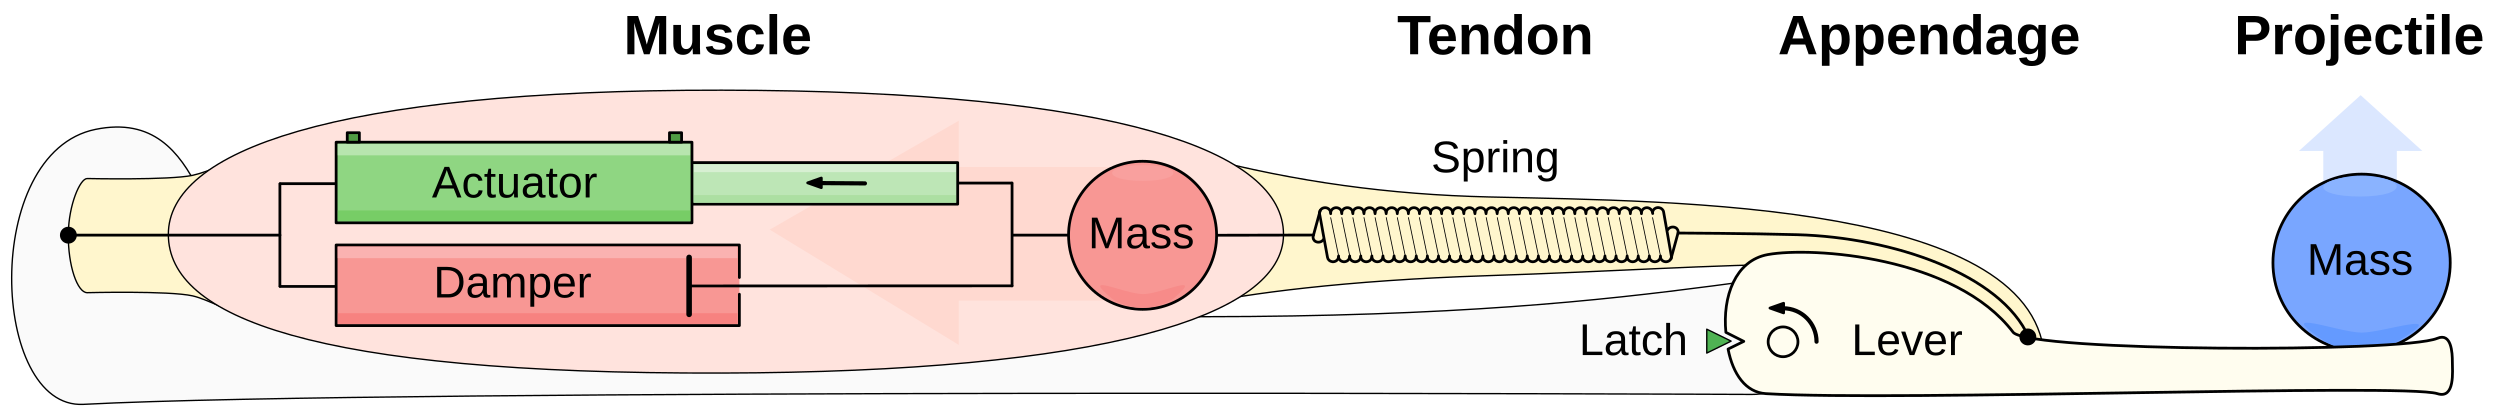
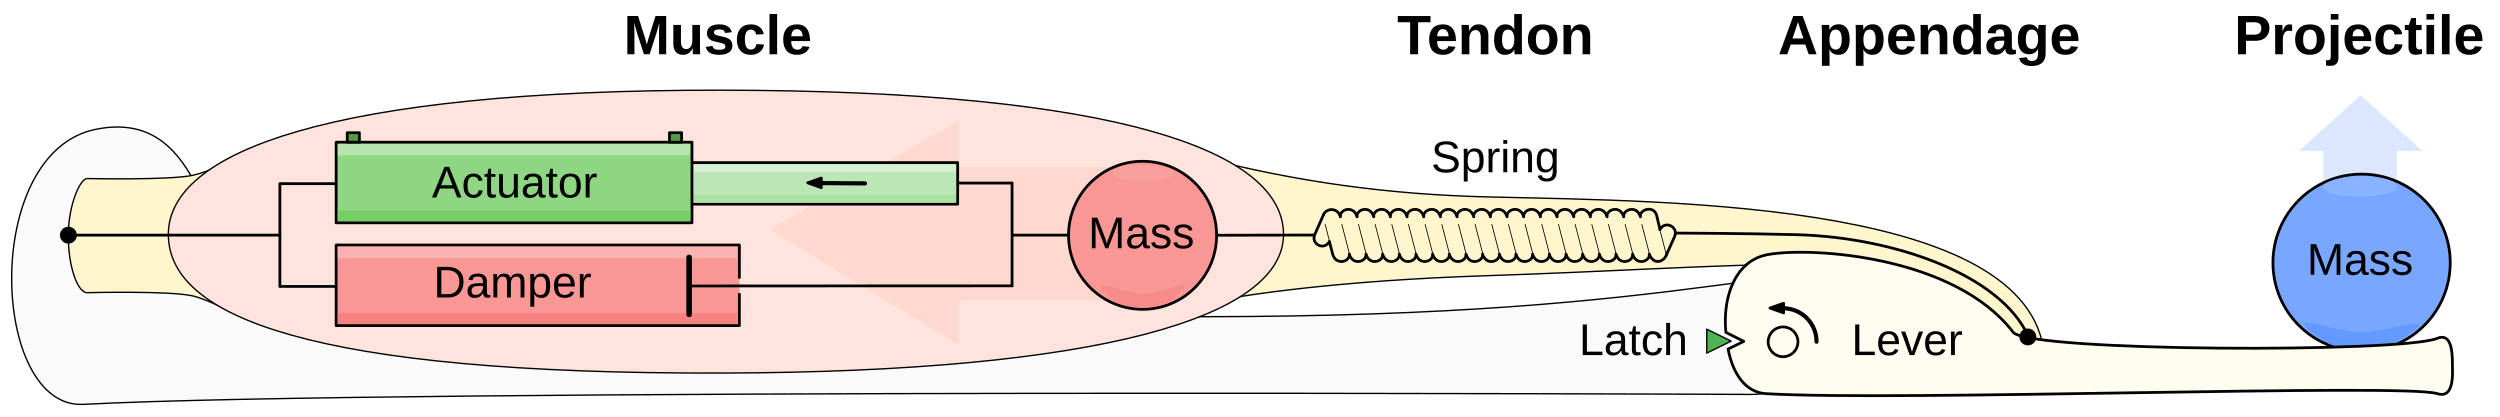
<svg xmlns="http://www.w3.org/2000/svg" width="100%" height="100%" viewBox="0 0 900 150" version="1.1" xml:space="preserve" style="fill-rule:evenodd;clip-rule:evenodd;stroke-linecap:round;stroke-linejoin:round;stroke-miterlimit:1.5;">
  <path d="M862.861,54.327l0,20.105l-26.481,0l0,-20.105m-8.756,0l22.205,-20.06l22.205,20.06" style="fill:#dbe7ff;" />
  <path d="M30.013,145.568c-33.343,1.751 -36.962,-90.615 4.419,-99.004c41.328,-8.378 37.967,49.077 58.171,50.721c352.623,28.692 462.215,13.967 539.055,3.635c11.019,-1.481 10.428,20.498 10.428,28.984c0,8.486 -2.807,12.091 -11.439,12.091c0,0 -490.524,-2.207 -600.634,3.573Z" style="fill:#fafafa;stroke:#000;stroke-width:0.5px;" />
  <path d="M651.05,95.017c32.663,-0.248 58.992,23.175 74.352,39.783c4.994,5.4 10.196,-0.967 10.217,-1.164c0.109,-1.042 0.486,-1.974 0.473,-2.982c-0.794,-57.939 -131.985,-58.15 -200.062,-59.75c-35.815,-0.842 -69.242,-5.389 -104.02,-14.432c-17.783,-4.624 -16.299,14.791 28.18,28.202c-57.596,18.691 -54.882,30.682 -28.596,24.838c16.42,-3.651 52.176,-8.585 103.708,-10.262c44.876,-1.46 81.116,-3.971 115.748,-4.233Z" style="fill:#fff6cd;stroke:#000;stroke-width:0.5px;" />
  <path d="M31.38,105.366c-3.491,0 -6.951,-9.647 -6.784,-21.248c0.149,-10.42 4.227,-19.846 6.784,-19.846c0,0 29.551,0.653 37.96,-1.151c12.033,-2.582 35.836,-18.716 10.958,21.698c24.962,43.641 0.884,24.376 -10.958,21.698c-8.399,-1.899 -37.96,-1.151 -37.96,-1.151" style="fill:#fff6cd;stroke:#000;stroke-width:0.5px;" />
  <path d="M259.757,32.467c143.842,0.157 202.307,22.16 202.307,51.917c0,29.758 -65.887,49.563 -202.307,49.918c-147.404,0.383 -199.155,-20.16 -199.155,-49.918c0,-29.757 58.553,-52.07 199.155,-51.917Z" style="fill:#ffe3dd;stroke:#000;stroke-width:0.5px;" />
  <text x="515.211px" y="62.027px" style="font-family:'ArialMT', 'Arial', sans-serif;font-size:16px;">Spring</text>
  <g>
-     <path d="M479.014,76.445c-0.137,-1.052 -1.135,-1.8 -2.229,-1.668c-1.093,0.131 -1.87,1.092 -1.733,2.144" style="fill:none;stroke:#000;stroke-width:1px;" />
-     <path d="M483.009,76.445c-0.136,-1.052 -1.135,-1.8 -2.228,-1.668c-1.094,0.131 -1.87,1.092 -1.734,2.144" style="fill:none;stroke:#000;stroke-width:1px;" />
-     <path d="M487.004,76.445c-0.136,-1.052 -1.134,-1.8 -2.228,-1.668c-1.093,0.131 -1.87,1.092 -1.734,2.144" style="fill:none;stroke:#000;stroke-width:1px;" />
-     <path d="M491,76.445c-0.137,-1.052 -1.135,-1.8 -2.228,-1.668c-1.094,0.131 -1.871,1.092 -1.734,2.144" style="fill:none;stroke:#000;stroke-width:1px;" />
-     <path d="M494.995,76.445c-0.136,-1.052 -1.135,-1.8 -2.228,-1.668c-1.093,0.131 -1.87,1.092 -1.734,2.144" style="fill:none;stroke:#000;stroke-width:1px;" />
-     <path d="M498.991,76.445c-0.137,-1.052 -1.135,-1.8 -2.229,-1.668c-1.093,0.131 -1.87,1.092 -1.733,2.144" style="fill:none;stroke:#000;stroke-width:1px;" />
-     <path d="M502.986,76.445c-0.136,-1.052 -1.135,-1.8 -2.228,-1.668c-1.094,0.131 -1.87,1.092 -1.734,2.144" style="fill:none;stroke:#000;stroke-width:1px;" />
-     <path d="M526.959,76.445c-0.137,-1.052 -1.135,-1.8 -2.229,-1.668c-1.093,0.131 -1.87,1.092 -1.734,2.144" style="fill:none;stroke:#000;stroke-width:1px;" />
-     <path d="M550.931,76.445c-0.137,-1.052 -1.135,-1.8 -2.228,-1.668c-1.094,0.131 -1.871,1.092 -1.734,2.144" style="fill:none;stroke:#000;stroke-width:1px;" />
-     <path d="M574.903,76.445c-0.136,-1.052 -1.135,-1.8 -2.228,-1.668c-1.093,0.131 -1.87,1.092 -1.734,2.144" style="fill:none;stroke:#000;stroke-width:1px;" />
-     <path d="M506.982,76.445c-0.137,-1.052 -1.135,-1.8 -2.229,-1.668c-1.093,0.131 -1.87,1.092 -1.734,2.144" style="fill:none;stroke:#000;stroke-width:1px;" />
-     <path d="M530.954,76.445c-0.137,-1.052 -1.135,-1.8 -2.228,-1.668c-1.094,0.131 -1.871,1.092 -1.734,2.144" style="fill:none;stroke:#000;stroke-width:1px;" />
-     <path d="M554.926,76.445c-0.136,-1.052 -1.135,-1.8 -2.228,-1.668c-1.093,0.131 -1.87,1.092 -1.734,2.144" style="fill:none;stroke:#000;stroke-width:1px;" />
-     <path d="M578.899,76.445c-0.137,-1.052 -1.135,-1.8 -2.229,-1.668c-1.093,0.131 -1.87,1.092 -1.733,2.144" style="fill:none;stroke:#000;stroke-width:1px;" />
-     <path d="M510.977,76.445c-0.137,-1.052 -1.135,-1.8 -2.228,-1.668c-1.094,0.131 -1.871,1.092 -1.734,2.144" style="fill:none;stroke:#000;stroke-width:1px;" />
-     <path d="M534.949,76.445c-0.136,-1.052 -1.135,-1.8 -2.228,-1.668c-1.093,0.131 -1.87,1.092 -1.734,2.144" style="fill:none;stroke:#000;stroke-width:1px;" />
-     <path d="M558.922,76.445c-0.137,-1.052 -1.135,-1.8 -2.229,-1.668c-1.093,0.131 -1.87,1.092 -1.733,2.144" style="fill:none;stroke:#000;stroke-width:1px;" />
-     <path d="M582.894,76.445c-0.136,-1.052 -1.135,-1.8 -2.228,-1.668c-1.094,0.131 -1.87,1.092 -1.734,2.144" style="fill:none;stroke:#000;stroke-width:1px;" />
-     <path d="M514.972,76.445c-0.136,-1.052 -1.135,-1.8 -2.228,-1.668c-1.093,0.131 -1.87,1.092 -1.734,2.144" style="fill:none;stroke:#000;stroke-width:1px;" />
-     <path d="M538.945,76.445c-0.137,-1.052 -1.135,-1.8 -2.229,-1.668c-1.093,0.131 -1.87,1.092 -1.733,2.144" style="fill:none;stroke:#000;stroke-width:1px;" />
-     <path d="M562.917,76.445c-0.136,-1.052 -1.135,-1.8 -2.228,-1.668c-1.094,0.131 -1.87,1.092 -1.734,2.144" style="fill:none;stroke:#000;stroke-width:1px;" />
-     <path d="M586.89,76.445c-0.137,-1.052 -1.135,-1.8 -2.229,-1.668c-1.093,0.131 -1.87,1.092 -1.733,2.144" style="fill:none;stroke:#000;stroke-width:1px;" />
-     <path d="M518.968,76.445c-0.137,-1.052 -1.135,-1.8 -2.229,-1.668c-1.093,0.131 -1.87,1.092 -1.733,2.144" style="fill:none;stroke:#000;stroke-width:1px;" />
-     <path d="M542.94,76.445c-0.136,-1.052 -1.135,-1.8 -2.228,-1.668c-1.094,0.131 -1.87,1.092 -1.734,2.144" style="fill:none;stroke:#000;stroke-width:1px;" />
-     <path d="M566.913,76.445c-0.137,-1.052 -1.135,-1.8 -2.229,-1.668c-1.093,0.131 -1.87,1.092 -1.734,2.144" style="fill:none;stroke:#000;stroke-width:1px;" />
-     <path d="M590.885,76.445c-0.137,-1.052 -1.135,-1.8 -2.228,-1.668c-1.094,0.131 -1.871,1.092 -1.734,2.144" style="fill:none;stroke:#000;stroke-width:1px;" />
-     <path d="M522.963,76.445c-0.136,-1.052 -1.135,-1.8 -2.228,-1.668c-1.094,0.131 -1.87,1.092 -1.734,2.144" style="fill:none;stroke:#000;stroke-width:1px;" />
-     <path d="M546.936,76.445c-0.137,-1.052 -1.135,-1.8 -2.229,-1.668c-1.093,0.131 -1.87,1.092 -1.734,2.144" style="fill:none;stroke:#000;stroke-width:1px;" />
-     <path d="M570.908,76.445c-0.137,-1.052 -1.135,-1.8 -2.228,-1.668c-1.094,0.131 -1.871,1.092 -1.734,2.144" style="fill:none;stroke:#000;stroke-width:1px;" />
-     <path d="M594.979,76.863c-0.064,-1.34 -1.234,-2.218 -2.327,-2.086c-1.093,0.131 -1.87,1.092 -1.734,2.144" style="fill:none;stroke:#000;stroke-width:1px;" />
-     <path d="M481.857,92.614c-0.136,1.012 -1.135,1.732 -2.228,1.605c-0.913,-0.105 -1.606,-0.768 -1.73,-1.573c-0.013,-0.089 -0.91,-4.954 -1.699,-9.278c-0.627,-3.44 -1.186,-6.538 -1.176,-6.612" style="fill:none;stroke:#000;stroke-width:1px;" />
-     <path d="M476.442,86.221c-0.571,0.891 -1.809,1.224 -2.765,0.745c-0.797,-0.401 -1.147,-1.243 -0.908,-2.028c0.026,-0.087 1.332,-4.882 2.5,-9.14" style="fill:none;stroke:#000;stroke-width:1px;" />
-     <path d="M600.394,82.689c0.571,-0.891 1.809,-1.225 2.764,-0.745c0.798,0.401 1.148,1.243 0.909,2.028c-0.026,0.086 -1.332,4.882 -2.5,9.14" style="fill:none;stroke:#000;stroke-width:1px;" />
-     <path d="M594.94,76.349c0.137,-1.012 1.135,-1.732 2.229,-1.605c0.913,0.105 1.605,0.768 1.729,1.573c0.025,0.159 2.825,15.868 2.802,16.035" style="fill:none;stroke:#000;stroke-width:1px;" />
-     <path d="M485.853,92.614c-0.137,1.012 -1.135,1.732 -2.229,1.605c-1.093,-0.126 -1.87,-1.051 -1.733,-2.063" style="fill:none;stroke:#000;stroke-width:1px;" />
-     <path d="M489.848,92.614c-0.137,1.012 -1.135,1.732 -2.228,1.605c-1.094,-0.126 -1.871,-1.051 -1.734,-2.063" style="fill:none;stroke:#000;stroke-width:1px;" />
-     <path d="M493.843,92.614c-0.136,1.012 -1.135,1.732 -2.228,1.605c-1.093,-0.126 -1.87,-1.051 -1.734,-2.063" style="fill:none;stroke:#000;stroke-width:1px;" />
-     <path d="M497.839,92.614c-0.137,1.012 -1.135,1.732 -2.229,1.605c-1.093,-0.126 -1.87,-1.051 -1.733,-2.063" style="fill:none;stroke:#000;stroke-width:1px;" />
-     <path d="M501.834,92.614c-0.136,1.012 -1.135,1.732 -2.228,1.605c-1.094,-0.126 -1.87,-1.051 -1.734,-2.063" style="fill:none;stroke:#000;stroke-width:1px;" />
-     <path d="M525.807,92.614c-0.137,1.012 -1.135,1.732 -2.229,1.605c-1.093,-0.126 -1.87,-1.051 -1.733,-2.063" style="fill:none;stroke:#000;stroke-width:1px;" />
-     <path d="M549.779,92.614c-0.136,1.012 -1.135,1.732 -2.228,1.605c-1.094,-0.126 -1.871,-1.051 -1.734,-2.063" style="fill:none;stroke:#000;stroke-width:1px;" />
-     <path d="M573.751,92.614c-0.136,1.012 -1.135,1.732 -2.228,1.605c-1.093,-0.126 -1.87,-1.051 -1.734,-2.063" style="fill:none;stroke:#000;stroke-width:1px;" />
-     <path d="M597.724,92.614c-0.137,1.012 -1.135,1.732 -2.228,1.605c-1.094,-0.126 -1.871,-1.051 -1.734,-2.063" style="fill:none;stroke:#000;stroke-width:1px;" />
-     <path d="M505.83,92.614c-0.137,1.012 -1.135,1.732 -2.229,1.605c-1.093,-0.126 -1.87,-1.051 -1.733,-2.063" style="fill:none;stroke:#000;stroke-width:1px;" />
-     <path d="M529.802,92.614c-0.136,1.012 -1.135,1.732 -2.228,1.605c-1.094,-0.126 -1.871,-1.051 -1.734,-2.063" style="fill:none;stroke:#000;stroke-width:1px;" />
-     <path d="M553.774,92.614c-0.136,1.012 -1.135,1.732 -2.228,1.605c-1.093,-0.126 -1.87,-1.051 -1.734,-2.063" style="fill:none;stroke:#000;stroke-width:1px;" />
-     <path d="M577.747,92.614c-0.137,1.012 -1.135,1.732 -2.228,1.605c-1.094,-0.126 -1.871,-1.051 -1.734,-2.063" style="fill:none;stroke:#000;stroke-width:1px;" />
-     <path d="M601.719,92.614c-0.136,1.012 -1.135,1.732 -2.228,1.605c-1.093,-0.126 -1.87,-1.051 -1.734,-2.063" style="fill:none;stroke:#000;stroke-width:1px;" />
-     <path d="M509.825,92.614c-0.136,1.012 -1.135,1.732 -2.228,1.605c-1.094,-0.126 -1.871,-1.051 -1.734,-2.063" style="fill:none;stroke:#000;stroke-width:1px;" />
-     <path d="M533.797,92.614c-0.136,1.012 -1.135,1.732 -2.228,1.605c-1.093,-0.126 -1.87,-1.051 -1.734,-2.063" style="fill:none;stroke:#000;stroke-width:1px;" />
-     <path d="M557.77,92.614c-0.137,1.012 -1.135,1.732 -2.228,1.605c-1.094,-0.126 -1.871,-1.051 -1.734,-2.063" style="fill:none;stroke:#000;stroke-width:1px;" />
-     <path d="M581.742,92.614c-0.136,1.012 -1.135,1.732 -2.228,1.605c-1.093,-0.126 -1.87,-1.051 -1.734,-2.063" style="fill:none;stroke:#000;stroke-width:1px;" />
-     <path d="M513.82,92.614c-0.136,1.012 -1.135,1.732 -2.228,1.605c-1.093,-0.126 -1.87,-1.051 -1.734,-2.063" style="fill:none;stroke:#000;stroke-width:1px;" />
-     <path d="M537.793,92.614c-0.137,1.012 -1.135,1.732 -2.229,1.605c-1.093,-0.126 -1.87,-1.051 -1.733,-2.063" style="fill:none;stroke:#000;stroke-width:1px;" />
-     <path d="M561.765,92.614c-0.136,1.012 -1.135,1.732 -2.228,1.605c-1.093,-0.126 -1.87,-1.051 -1.734,-2.063" style="fill:none;stroke:#000;stroke-width:1px;" />
-     <path d="M585.738,92.614c-0.137,1.012 -1.135,1.732 -2.229,1.605c-1.093,-0.126 -1.87,-1.051 -1.733,-2.063" style="fill:none;stroke:#000;stroke-width:1px;" />
-     <path d="M517.816,92.614c-0.137,1.012 -1.135,1.732 -2.229,1.605c-1.093,-0.126 -1.87,-1.051 -1.733,-2.063" style="fill:none;stroke:#000;stroke-width:1px;" />
-     <path d="M541.788,92.614c-0.136,1.012 -1.135,1.732 -2.228,1.605c-1.093,-0.126 -1.87,-1.051 -1.734,-2.063" style="fill:none;stroke:#000;stroke-width:1px;" />
-     <path d="M565.761,92.614c-0.137,1.012 -1.135,1.732 -2.229,1.605c-1.093,-0.126 -1.87,-1.051 -1.733,-2.063" style="fill:none;stroke:#000;stroke-width:1px;" />
-     <path d="M589.733,92.614c-0.136,1.012 -1.135,1.732 -2.228,1.605c-1.094,-0.126 -1.87,-1.051 -1.734,-2.063" style="fill:none;stroke:#000;stroke-width:1px;" />
-     <path d="M521.811,92.614c-0.136,1.012 -1.135,1.732 -2.228,1.605c-1.093,-0.126 -1.87,-1.051 -1.734,-2.063" style="fill:none;stroke:#000;stroke-width:1px;" />
-     <path d="M545.784,92.614c-0.137,1.012 -1.135,1.732 -2.229,1.605c-1.093,-0.126 -1.87,-1.051 -1.733,-2.063" style="fill:none;stroke:#000;stroke-width:1px;" />
-     <path d="M569.756,92.614c-0.136,1.012 -1.135,1.732 -2.228,1.605c-1.094,-0.126 -1.87,-1.051 -1.734,-2.063" style="fill:none;stroke:#000;stroke-width:1px;" />
-     <path d="M593.728,92.614c-0.136,1.012 -1.134,1.732 -2.228,1.605c-1.093,-0.126 -1.87,-1.051 -1.734,-2.063" style="fill:none;stroke:#000;stroke-width:1px;" />
-     <path d="M479.045,78.358l2.859,13.771" style="fill:#9c9c9c;stroke:#000;stroke-width:0.3px;" />
-     <path d="M515.034,78.358l2.858,13.771" style="fill:#9c9c9c;stroke:#000;stroke-width:0.3px;" />
    <g>
-       <path d="M574.976,78.358l2.859,13.771" style="fill:#9c9c9c;stroke:#000;stroke-width:0.3px;" />
-       <path d="M594.922,78.358l2.859,13.771" style="fill:#9c9c9c;stroke:#000;stroke-width:0.3px;" />
-       <path d="M566.969,78.358l2.859,13.771" style="fill:#9c9c9c;stroke:#000;stroke-width:0.3px;" />
-       <path d="M582.969,78.358l2.859,13.771" style="fill:#9c9c9c;stroke:#000;stroke-width:0.3px;" />
-       <path d="M562.98,78.334l2.859,13.772" style="fill:#9c9c9c;stroke:#000;stroke-width:0.3px;" />
-       <path d="M578.98,78.334l2.859,13.772" style="fill:#9c9c9c;stroke:#000;stroke-width:0.3px;" />
-       <path d="M570.967,78.334l2.859,13.772" style="fill:#9c9c9c;stroke:#000;stroke-width:0.3px;" />
-       <path d="M590.912,78.334l2.859,13.772" style="fill:#9c9c9c;stroke:#000;stroke-width:0.3px;" />
-       <path d="M586.967,78.334l2.858,13.772" style="fill:#9c9c9c;stroke:#000;stroke-width:0.3px;" />
+       <path d="M485.738,91.473c0.416,2.526 -4.391,4.319 -5.882,0.368c-0.008,-0.022 -1.258,-4.811 -1.266,-4.833" style="fill:none;stroke:#000;stroke-width:1px;" />
+       <path d="M491.738,91.473c0.418,2.539 -4.443,4.339 -5.906,0.303" style="fill:none;stroke:#000;stroke-width:1px;" />
+       <path d="M497.738,91.473c0.418,2.539 -4.443,4.339 -5.906,0.303" style="fill:none;stroke:#000;stroke-width:1px;" />
+       <path d="M503.738,91.473c0.418,2.539 -4.443,4.339 -5.906,0.303" style="fill:none;stroke:#000;stroke-width:1px;" />
+       <path d="M509.738,91.473c0.418,2.539 -4.443,4.339 -5.906,0.303" style="fill:none;stroke:#000;stroke-width:1px;" />
+       <path d="M515.738,91.473c0.418,2.539 -4.443,4.339 -5.906,0.303" style="fill:none;stroke:#000;stroke-width:1px;" />
+       <path d="M521.738,91.473c0.418,2.539 -4.443,4.339 -5.906,0.303" style="fill:none;stroke:#000;stroke-width:1px;" />
+       <path d="M527.738,91.473c0.418,2.539 -4.443,4.339 -5.906,0.303" style="fill:none;stroke:#000;stroke-width:1px;" />
+       <path d="M533.738,91.473c0.418,2.539 -4.443,4.339 -5.906,0.303" style="fill:none;stroke:#000;stroke-width:1px;" />
+       <path d="M539.738,91.473c0.418,2.539 -4.443,4.339 -5.906,0.303" style="fill:none;stroke:#000;stroke-width:1px;" />
+       <path d="M545.738,91.473c0.418,2.539 -4.443,4.339 -5.906,0.303" style="fill:none;stroke:#000;stroke-width:1px;" />
+       <path d="M551.738,91.473c0.418,2.539 -4.443,4.339 -5.906,0.303" style="fill:none;stroke:#000;stroke-width:1px;" />
+       <path d="M557.738,91.473c0.418,2.539 -4.443,4.339 -5.906,0.303" style="fill:none;stroke:#000;stroke-width:1px;" />
+       <path d="M563.738,91.473c0.418,2.539 -4.443,4.339 -5.906,0.303" style="fill:none;stroke:#000;stroke-width:1px;" />
+       <path d="M569.738,91.473c0.418,2.539 -4.443,4.339 -5.906,0.303" style="fill:none;stroke:#000;stroke-width:1px;" />
+       <path d="M575.738,91.473c0.418,2.539 -4.443,4.339 -5.906,0.303" style="fill:none;stroke:#000;stroke-width:1px;" />
+       <path d="M581.738,91.473c0.418,2.539 -4.443,4.339 -5.906,0.303" style="fill:none;stroke:#000;stroke-width:1px;" />
+       <path d="M587.738,91.473c0.418,2.539 -4.443,4.339 -5.906,0.303" style="fill:none;stroke:#000;stroke-width:1px;" />
+       <path d="M593.738,91.473c0.418,2.539 -4.443,4.339 -5.906,0.303" style="fill:none;stroke:#000;stroke-width:1px;" />
+       <path d="M600.018,91.483c-0.661,2.393 -4.231,4.394 -6.186,0.293" style="fill:none;stroke:#000;stroke-width:1px;" />
    </g>
-     <path d="M495.045,78.358l2.859,13.771" style="fill:#9c9c9c;stroke:#000;stroke-width:0.3px;" />
-     <path d="M531.033,78.358l2.859,13.771" style="fill:#9c9c9c;stroke:#000;stroke-width:0.3px;" />
-     <path d="M487.038,78.358l2.859,13.771" style="fill:#9c9c9c;stroke:#000;stroke-width:0.3px;" />
-     <path d="M523.026,78.358l2.859,13.771" style="fill:#9c9c9c;stroke:#000;stroke-width:0.3px;" />
-     <path d="M503.038,78.358l2.858,13.771" style="fill:#9c9c9c;stroke:#000;stroke-width:0.3px;" />
-     <path d="M539.026,78.358l2.859,13.771" style="fill:#9c9c9c;stroke:#000;stroke-width:0.3px;" />
-     <path d="M550.998,78.358l2.859,13.771" style="fill:#9c9c9c;stroke:#000;stroke-width:0.3px;" />
-     <path d="M483.049,78.334l2.858,13.772" style="fill:#9c9c9c;stroke:#000;stroke-width:0.3px;" />
-     <path d="M519.037,78.334l2.859,13.772" style="fill:#9c9c9c;stroke:#000;stroke-width:0.3px;" />
-     <path d="M499.048,78.334l2.859,13.772" style="fill:#9c9c9c;stroke:#000;stroke-width:0.3px;" />
-     <path d="M535.037,78.334l2.859,13.772" style="fill:#9c9c9c;stroke:#000;stroke-width:0.3px;" />
-     <path d="M491.035,78.334l2.859,13.772" style="fill:#9c9c9c;stroke:#000;stroke-width:0.3px;" />
-     <path d="M527.024,78.334l2.859,13.772" style="fill:#9c9c9c;stroke:#000;stroke-width:0.3px;" />
-     <path d="M510.981,78.334l2.859,13.772" style="fill:#9c9c9c;stroke:#000;stroke-width:0.3px;" />
-     <path d="M546.969,78.334l2.859,13.772" style="fill:#9c9c9c;stroke:#000;stroke-width:0.3px;" />
-     <path d="M558.941,78.334l2.859,13.772" style="fill:#9c9c9c;stroke:#000;stroke-width:0.3px;" />
-     <path d="M507.035,78.334l2.859,13.772" style="fill:#9c9c9c;stroke:#000;stroke-width:0.3px;" />
-     <path d="M543.024,78.334l2.859,13.772" style="fill:#9c9c9c;stroke:#000;stroke-width:0.3px;" />
-     <path d="M554.995,78.334l2.859,13.772" style="fill:#9c9c9c;stroke:#000;stroke-width:0.3px;" />
+     <path d="M478.577,86.985c-1.875,3.371 -6.768,0.9 -5.249,-2.578c0.207,-0.474 3.063,-6.922 3.084,-7.004" style="fill:none;stroke:#000;stroke-width:1px;" />
+     <path d="M597.602,82.591c1.875,-3.371 6.768,-0.9 5.249,2.578c-0.208,0.474 -2.85,6.349 -2.871,6.432" style="fill:none;stroke:#000;stroke-width:1px;" />
+     <path d="M590.55,78.05c-0.53,-2.582 4.902,-4.381 5.866,-0.409c0.009,0.036 1.171,4.955 1.184,4.991" style="fill:none;stroke:#000;stroke-width:1px;" />
+     <path d="M584.55,78.05c-0.419,-2.539 4.443,-4.339 5.906,-0.303" style="fill:none;stroke:#000;stroke-width:1px;" />
+     <path d="M578.55,78.05c-0.419,-2.539 4.443,-4.339 5.906,-0.303" style="fill:none;stroke:#000;stroke-width:1px;" />
+     <path d="M572.55,78.05c-0.419,-2.539 4.443,-4.339 5.906,-0.303" style="fill:none;stroke:#000;stroke-width:1px;" />
+     <path d="M566.55,78.05c-0.419,-2.539 4.443,-4.339 5.906,-0.303" style="fill:none;stroke:#000;stroke-width:1px;" />
+     <path d="M560.55,78.05c-0.419,-2.539 4.443,-4.339 5.906,-0.303" style="fill:none;stroke:#000;stroke-width:1px;" />
+     <path d="M554.55,78.05c-0.419,-2.539 4.443,-4.339 5.906,-0.303" style="fill:none;stroke:#000;stroke-width:1px;" />
+     <path d="M548.55,78.05c-0.419,-2.539 4.443,-4.339 5.906,-0.303" style="fill:none;stroke:#000;stroke-width:1px;" />
+     <path d="M542.55,78.05c-0.419,-2.539 4.443,-4.339 5.906,-0.303" style="fill:none;stroke:#000;stroke-width:1px;" />
+     <path d="M536.55,78.05c-0.419,-2.539 4.443,-4.339 5.906,-0.303" style="fill:none;stroke:#000;stroke-width:1px;" />
+     <path d="M530.55,78.05c-0.419,-2.539 4.443,-4.339 5.906,-0.303" style="fill:none;stroke:#000;stroke-width:1px;" />
+     <path d="M524.55,78.05c-0.419,-2.539 4.443,-4.339 5.906,-0.303" style="fill:none;stroke:#000;stroke-width:1px;" />
+     <path d="M518.55,78.05c-0.419,-2.539 4.443,-4.339 5.906,-0.303" style="fill:none;stroke:#000;stroke-width:1px;" />
+     <path d="M512.55,78.05c-0.419,-2.539 4.443,-4.339 5.906,-0.303" style="fill:none;stroke:#000;stroke-width:1px;" />
+     <path d="M506.55,78.05c-0.261,-1.587 1.538,-2.884 3.282,-2.65c1.047,0.14 2.075,0.833 2.624,2.347" style="fill:none;stroke:#000;stroke-width:1px;" />
+     <path d="M500.55,78.05c-0.419,-2.539 4.443,-4.339 5.906,-0.303" style="fill:none;stroke:#000;stroke-width:1px;" />
+     <path d="M494.55,78.05c-0.419,-2.539 4.443,-4.339 5.906,-0.303" style="fill:none;stroke:#000;stroke-width:1px;" />
+     <path d="M488.55,78.05c-0.419,-2.539 4.443,-4.339 5.906,-0.303" style="fill:none;stroke:#000;stroke-width:1px;" />
+     <path d="M482.55,78.05c-0.419,-2.539 4.443,-4.339 5.906,-0.303" style="fill:none;stroke:#000;stroke-width:1px;" />
+     <path d="M476.423,77.393c0.811,-2.265 4.687,-3.028 6.033,0.354" style="fill:none;stroke:#000;stroke-width:1px;" />
+     <g>
+       <path d="M477.033,80.691l2.839,10.973" style="fill:none;stroke:#000;stroke-width:0.3px;stroke-linecap:butt;stroke-linejoin:bevel;stroke-miterlimit:1;" />
+       <path d="M483.033,80.691l2.839,10.973" style="fill:none;stroke:#000;stroke-width:0.3px;stroke-linecap:butt;stroke-linejoin:bevel;stroke-miterlimit:1;" />
+       <path d="M489.033,80.691l2.839,10.973" style="fill:none;stroke:#000;stroke-width:0.3px;stroke-linecap:butt;stroke-linejoin:bevel;stroke-miterlimit:1;" />
+       <path d="M495.033,80.691l2.839,10.973" style="fill:none;stroke:#000;stroke-width:0.3px;stroke-linecap:butt;stroke-linejoin:bevel;stroke-miterlimit:1;" />
+       <path d="M501.033,80.691l2.839,10.973" style="fill:none;stroke:#000;stroke-width:0.3px;stroke-linecap:butt;stroke-linejoin:bevel;stroke-miterlimit:1;" />
+       <path d="M507.033,80.691l2.839,10.973" style="fill:none;stroke:#000;stroke-width:0.3px;stroke-linecap:butt;stroke-linejoin:bevel;stroke-miterlimit:1;" />
+       <path d="M513.033,80.691l2.839,10.973" style="fill:none;stroke:#000;stroke-width:0.3px;stroke-linecap:butt;stroke-linejoin:bevel;stroke-miterlimit:1;" />
+       <path d="M519.033,80.691l2.839,10.973" style="fill:none;stroke:#000;stroke-width:0.3px;stroke-linecap:butt;stroke-linejoin:bevel;stroke-miterlimit:1;" />
+       <path d="M525.033,80.691l2.839,10.973" style="fill:none;stroke:#000;stroke-width:0.3px;stroke-linecap:butt;stroke-linejoin:bevel;stroke-miterlimit:1;" />
+       <path d="M531.033,80.691l2.839,10.973" style="fill:none;stroke:#000;stroke-width:0.3px;stroke-linecap:butt;stroke-linejoin:bevel;stroke-miterlimit:1;" />
+       <path d="M537.033,80.691l2.839,10.973" style="fill:none;stroke:#000;stroke-width:0.3px;stroke-linecap:butt;stroke-linejoin:bevel;stroke-miterlimit:1;" />
+       <path d="M543.033,80.691l2.839,10.973" style="fill:none;stroke:#000;stroke-width:0.3px;stroke-linecap:butt;stroke-linejoin:bevel;stroke-miterlimit:1;" />
+       <path d="M549.033,80.691l2.839,10.973" style="fill:none;stroke:#000;stroke-width:0.3px;stroke-linecap:butt;stroke-linejoin:bevel;stroke-miterlimit:1;" />
+       <path d="M555.033,80.691l2.839,10.973" style="fill:none;stroke:#000;stroke-width:0.3px;stroke-linecap:butt;stroke-linejoin:bevel;stroke-miterlimit:1;" />
+       <path d="M561.033,80.691l2.839,10.973" style="fill:none;stroke:#000;stroke-width:0.3px;stroke-linecap:butt;stroke-linejoin:bevel;stroke-miterlimit:1;" />
+       <path d="M567.033,80.691l2.839,10.973" style="fill:none;stroke:#000;stroke-width:0.3px;stroke-linecap:butt;stroke-linejoin:bevel;stroke-miterlimit:1;" />
+       <path d="M573.033,80.691l2.839,10.973" style="fill:none;stroke:#000;stroke-width:0.3px;stroke-linecap:butt;stroke-linejoin:bevel;stroke-miterlimit:1;" />
+       <path d="M579.033,80.691l2.839,10.973" style="fill:none;stroke:#000;stroke-width:0.3px;stroke-linecap:butt;stroke-linejoin:bevel;stroke-miterlimit:1;" />
+       <path d="M585.033,80.691l2.839,10.973" style="fill:none;stroke:#000;stroke-width:0.3px;stroke-linecap:butt;stroke-linejoin:bevel;stroke-miterlimit:1;" />
+       <path d="M591.033,80.691l2.839,10.973" style="fill:none;stroke:#000;stroke-width:0.3px;stroke-linecap:butt;stroke-linejoin:bevel;stroke-miterlimit:1;" />
+       <path d="M597.033,80.691l2.839,10.973" style="fill:none;stroke:#000;stroke-width:0.3px;stroke-linecap:butt;stroke-linejoin:bevel;stroke-miterlimit:1;" />
+     </g>
  </g>
  <path d="M345.159,60.123l67.078,0l0,48.128l-67.078,0m0,15.915l-68.055,-41.493l68.055,-39.22" style="fill:#ffd9d0;" />
  <path d="M344.677,65.906l19.578,-0.009" style="fill:none;stroke:#000;stroke-width:1px;" />
  <rect x="248.785" y="58.541" width="95.983" height="14.948" style="fill:#bde6b6;stroke:#000;stroke-width:1px;" />
  <rect x="249.758" y="59.226" width="94.397" height="2.738" style="fill:#d7efd2;" />
  <rect x="249.758" y="70.226" width="94.397" height="2.738" style="fill:#acdfa2;" />
  <rect x="121.01" y="51.2" width="128.098" height="29.015" style="fill:#8fd682;stroke:#000;stroke-width:1px;" />
  <rect x="125.01" y="47.772" width="4.364" height="3.428" style="fill:#519d44;stroke:#000;stroke-width:1px;" />
  <rect x="241.01" y="47.772" width="4.364" height="3.428" style="fill:#519d44;stroke:#000;stroke-width:1px;" />
  <path d="M100.872,66.119l19.963,0" style="fill:none;stroke:#000;stroke-width:1px;" />
  <text x="155.489px" y="71.095px" style="font-family:'ArialMT', 'Arial', sans-serif;font-size:16px;">Actuator</text>
  <text x="224.501px" y="19.534px" style="font-family:'Arial-BoldMT', 'Arial', sans-serif;font-weight:700;font-size:20px;">Muscle</text>
  <text x="640.05px" y="19.534px" style="font-family:'Arial-BoldMT', 'Arial', sans-serif;font-weight:700;font-size:20px;">Appendage</text>
  <text x="502.975px" y="19.534px" style="font-family:'Arial-BoldMT', 'Arial', sans-serif;font-weight:700;font-size:20px;">T<tspan x="513.707px 524.83px " y="19.534px 19.534px ">en</tspan>don</text>
  <text x="804.338px" y="19.534px" style="font-family:'Arial-BoldMT', 'Arial', sans-serif;font-weight:700;font-size:20px;">Projectile</text>
  <path d="M266.175,99.905l0,-11.705l-145.165,0l0,29.015l145.165,0l0,-11.289" style="fill:#f89794;stroke:#000;stroke-width:1px;" />
  <path d="M100.834,103.119l20.001,0" style="fill:none;stroke:#000;stroke-width:1px;" />
  <path d="M24.505,84.642l76.276,0" style="fill:none;stroke:#000;stroke-width:1px;" />
  <path d="M427.835,84.711l44.992,-0.098" style="fill:none;stroke:#000;stroke-width:1px;" />
  <path d="M364.607,84.642l20.17,0" style="fill:none;stroke:#000;stroke-width:1px;" />
  <path d="M248.397,102.95l115.919,-0.053" style="fill:none;stroke:#000;stroke-width:1px;" />
  <text x="156.068px" y="107.095px" style="font-family:'ArialMT', 'Arial', sans-serif;font-size:16px;">Damper</text>
  <path d="M100.759,66.177l0,36.858" style="fill:none;stroke:#000;stroke-width:1px;" />
  <path d="M364.341,65.915l0,36.991" style="fill:none;stroke:#000;stroke-width:1px;" />
  <circle cx="411.327" cy="84.708" r="26.649" style="fill:#f89794;stroke:#000;stroke-width:1px;" />
  <path d="M411.406,59.453c14.708,0 14.699,5.656 -0.009,5.656c-14.708,0 -14.698,-5.656 0.009,-5.656Z" style="fill:#f9a09e;" />
  <path d="M411.566,105.876c6.491,0.001 22.585,-8.224 10.927,1.562c-1.709,1.435 -6.405,3.322 -10.42,3.322c-0.266,-0.058 -1.188,-0.058 -1.455,0c-4.014,0 -8.711,-1.887 -10.419,-3.322c-11.658,-9.786 4.472,-1.563 11.367,-1.562Z" style="fill:#f78b89;" />
  <text x="391.762px" y="89.37px" style="font-family:'ArialMT', 'Arial', sans-serif;font-size:16px;">Mass</text>
-   <path d="M604.126,83.892c0,0 25.659,0.112 42.964,0.602c34.516,0.977 73.19,14.266 83.2,36.796" style="fill:none;stroke:#000;stroke-width:1px;" />
+   <path d="M603.324,83.905c0,0 26.461,0.099 43.766,0.589c34.516,0.977 73.19,14.266 83.2,36.796" style="fill:none;stroke:#000;stroke-width:1px;" />
  <circle cx="850.172" cy="94.6" r="31.912" style="fill:#79a6ff;stroke:#000;stroke-width:1px;" />
  <path d="M850.253,119.745c7.899,0.002 32.701,-8.702 13.355,2.818c-2.333,1.389 -7.796,4.043 -12.682,4.043c-0.325,-0.07 -1.447,-0.07 -1.772,0c-4.886,0 -10.416,-2.548 -12.682,-4.043c-18.935,-12.493 5.388,-2.819 13.781,-2.818Z" style="fill:#649aff;" />
  <path d="M621.319,119.648c-1.25,-12.799 3.333,-25.873 15.108,-28.003c15.791,-2.858 67.487,0.515 88.358,28.041c6.571,6.962 140.011,7.383 152.66,2.103c5.07,-2.117 5.407,5.165 5.407,8.486c0,3.32 1.043,13.494 -5.407,11.438c-11.918,-3.8 -194.208,2.861 -241.725,0c-7.239,-0.436 -11.853,-6.976 -13.612,-16.046l5.651,-2.773l-6.44,-3.246Z" style="fill:#fffdef;stroke:#000;stroke-width:1px;" />
  <g>
    <circle cx="641.899" cy="123.055" r="5.364" style="fill:none;stroke:#000;stroke-width:1px;" />
    <g>
      <path d="M641.936,110.982c6.633,0 12.018,5.385 12.018,12.018" style="fill:none;stroke:#000;stroke-width:1.5px;" />
      <path d="M637.185,110.907l4.913,-1.737l0,3.474l-4.913,-1.737Z" style="stroke:#000;stroke-width:1px;" />
    </g>
  </g>
  <rect x="121.596" y="88.802" width="143.862" height="4.122" style="fill:#fab2b1;" />
  <path d="M294.515,65.902l16.857,0.12" style="fill:none;stroke:#000;stroke-width:1.5px;" />
  <rect x="121.641" y="112.753" width="143.862" height="3.844" style="fill:#f78280;" />
  <circle cx="730.023" cy="121.3" r="2.29" style="stroke:#000;stroke-width:1.5px;" />
  <circle cx="24.616" cy="84.663" r="2.29" style="stroke:#000;stroke-width:1.5px;" />
  <text x="666.555px" y="127.828px" style="font-family:'ArialMT', 'Arial', sans-serif;font-size:16px;">Lever</text>
  <text x="568.472px" y="127.828px" style="font-family:'ArialMT', 'Arial', sans-serif;font-size:16px;">Latch</text>
  <path d="M290.764,65.827l4.913,-1.737l0,3.473l-4.913,-1.736Z" style="stroke:#000;stroke-width:1px;" />
  <path d="M623.202,122.807l-8.765,4.303l0,-8.606l8.765,4.303Z" style="fill:#4fb353;stroke:#000;stroke-width:0.5px;" />
  <rect x="121.596" y="51.802" width="126.831" height="4.122" style="fill:#b7e5ae;" />
  <rect x="121.635" y="75.753" width="126.831" height="3.844" style="fill:#77cd66;" />
  <path d="M248.083,92.668l0,20.498" style="fill:none;stroke:#000;stroke-width:2px;" />
  <path d="M849.615,63.385c17.556,0.273 17.65,7.354 -0.011,7.354c-17.66,0 -17.568,-6.535 0.011,-7.354Z" style="fill:#8ab3ff;" />
  <text x="830.517px" y="98.92px" style="font-family:'ArialMT', 'Arial', sans-serif;font-size:16px;">Mass</text>
</svg>
